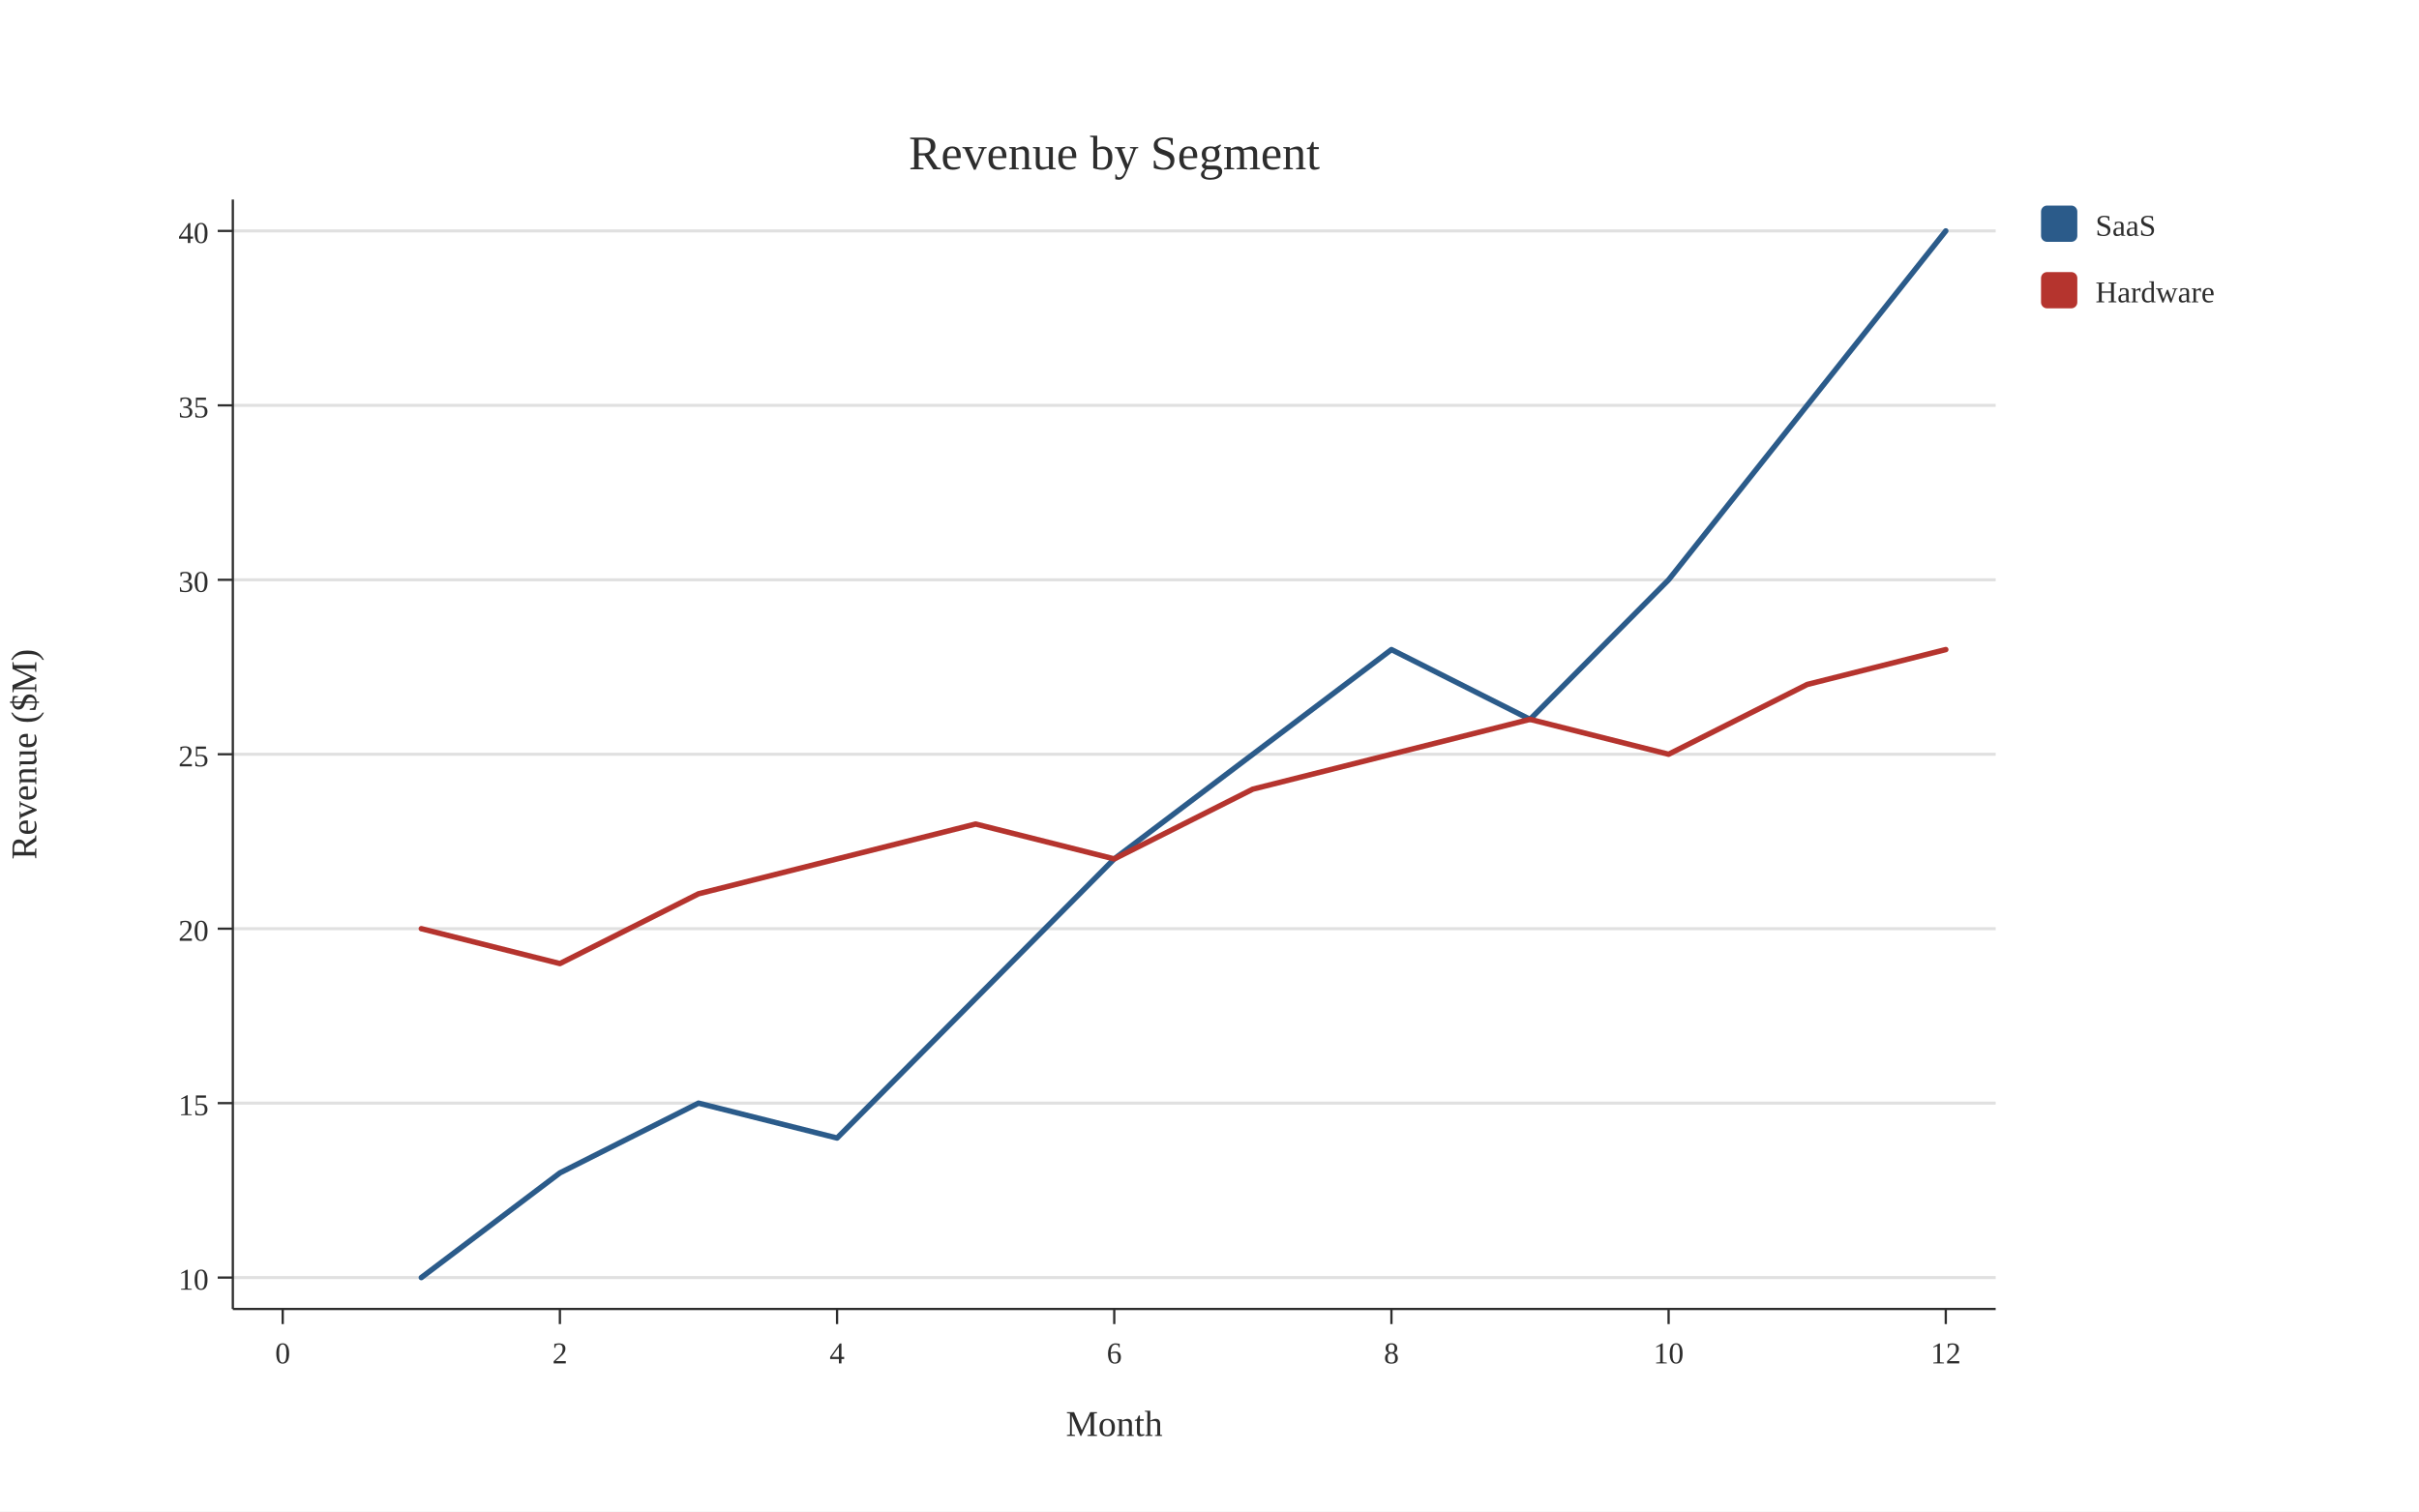
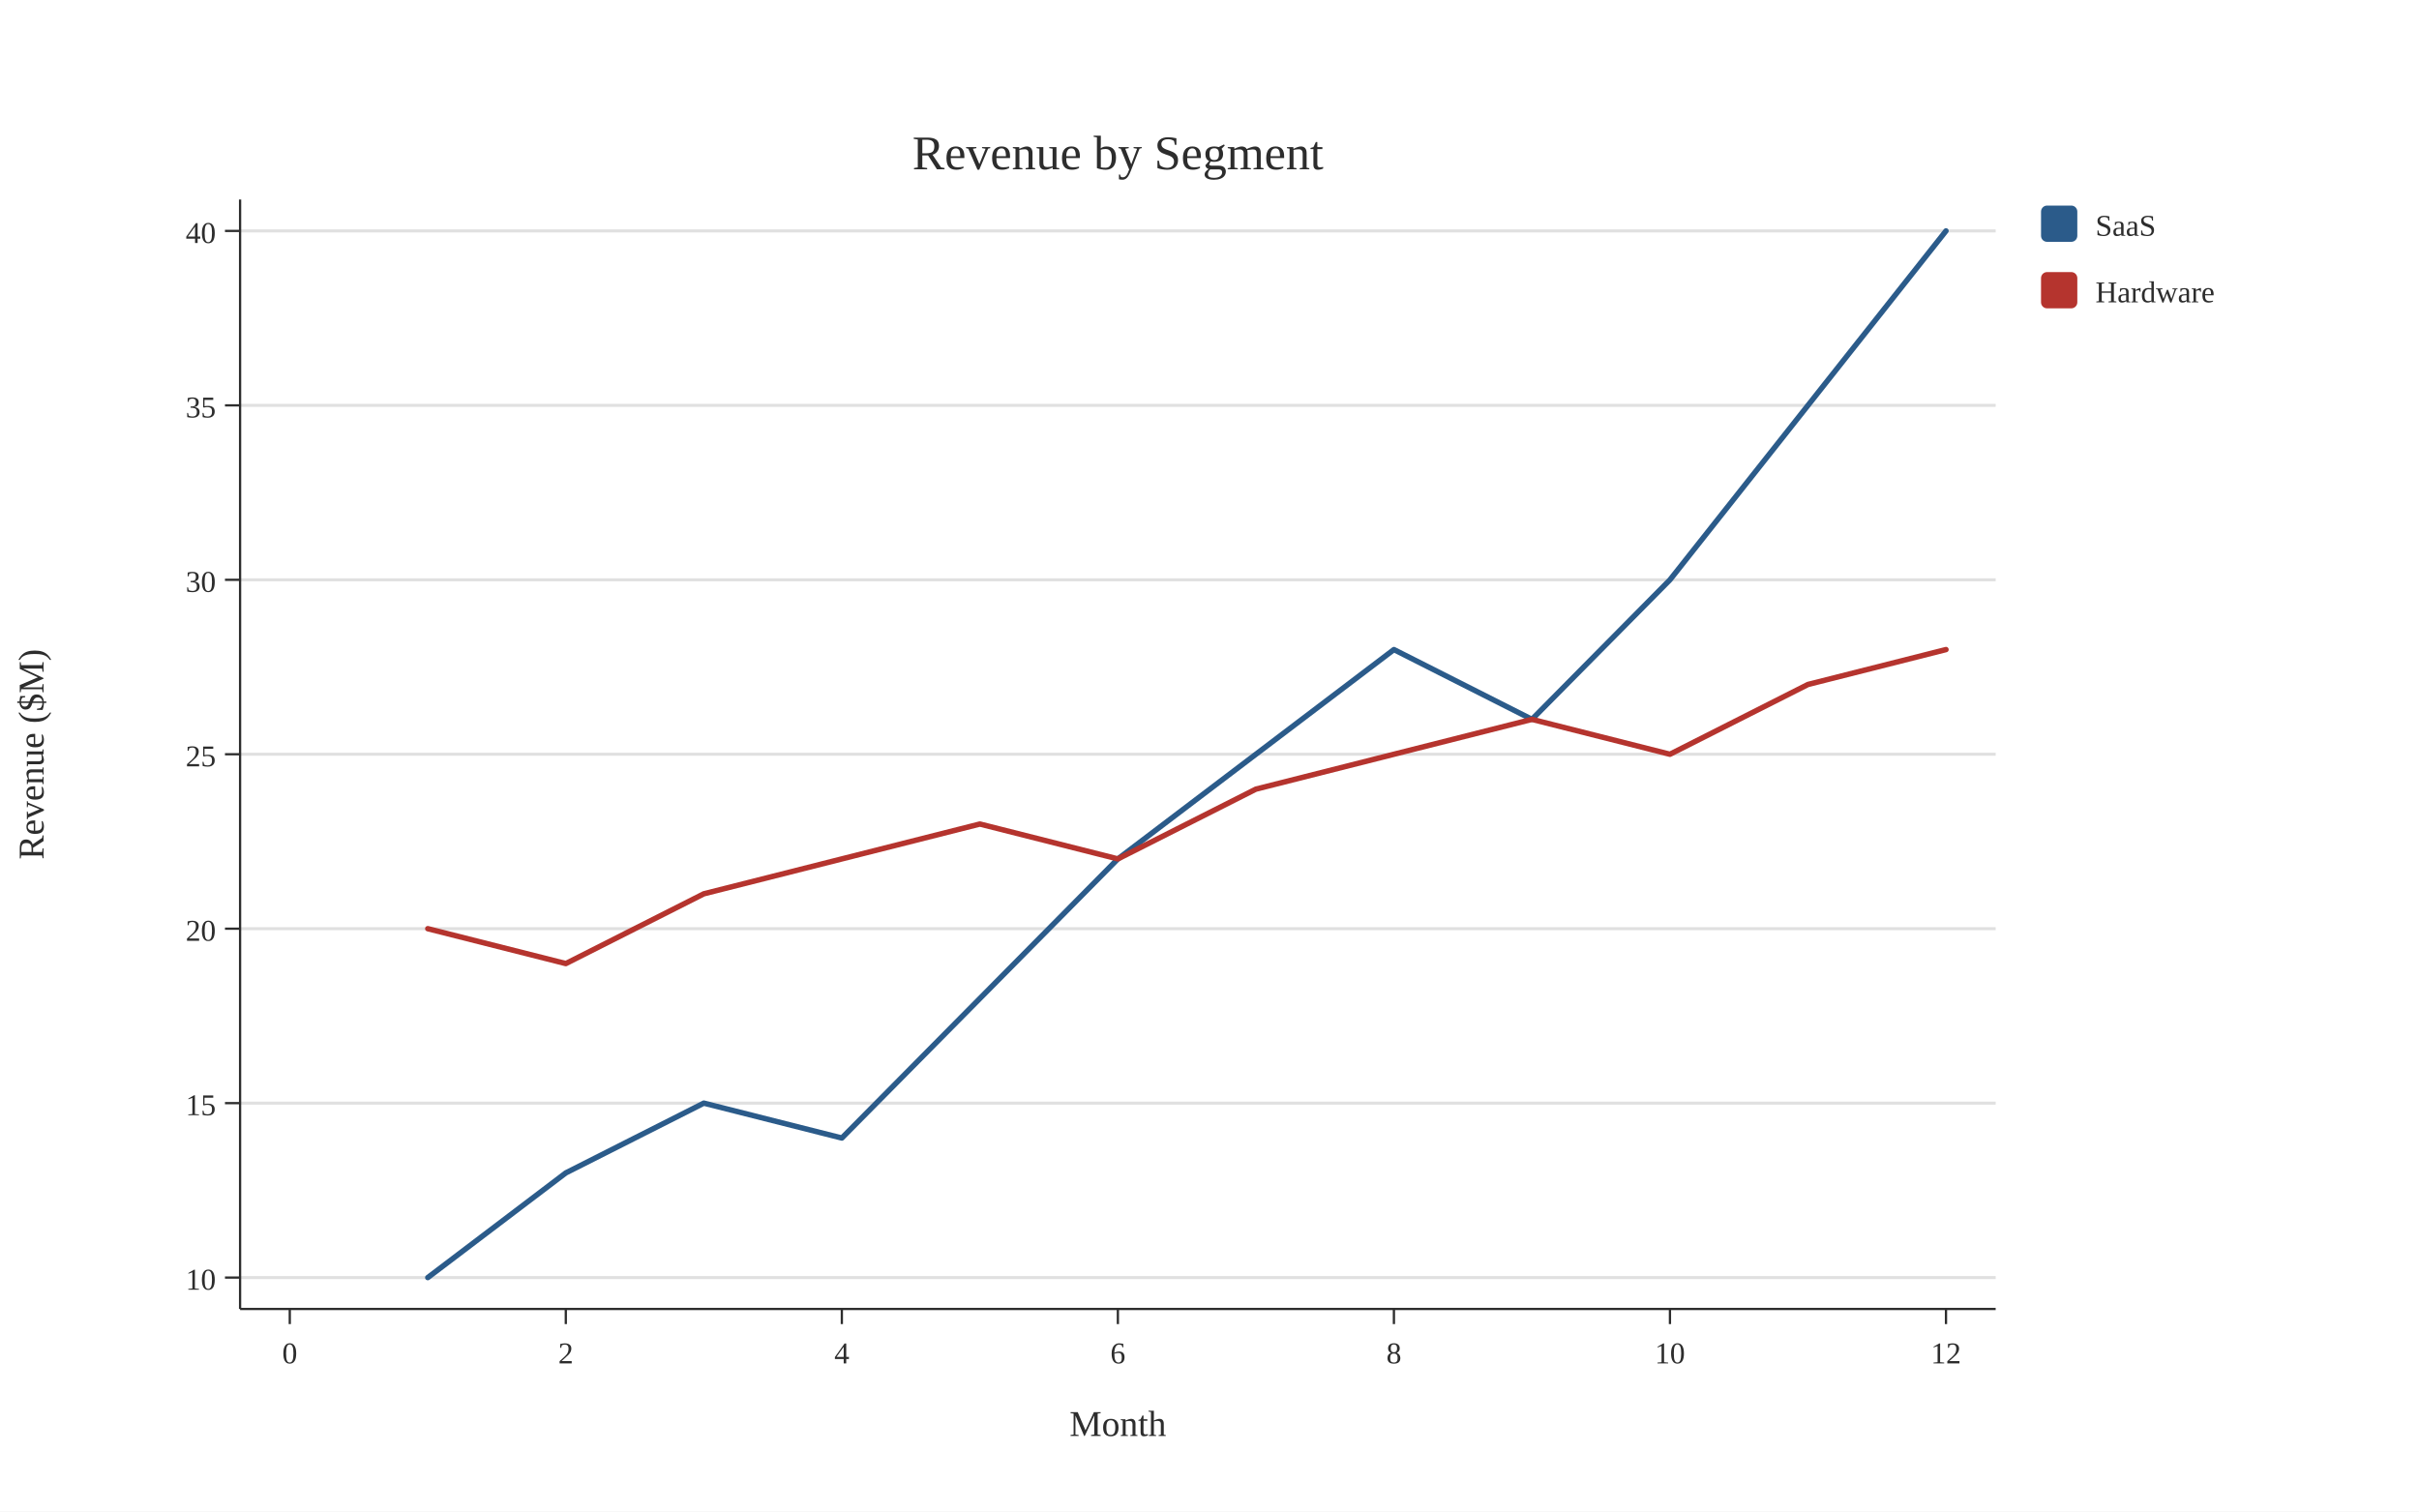
<svg xmlns="http://www.w3.org/2000/svg" width="800" height="500" viewBox="0 0 800.0 500.0">
  <defs>
    <clipPath id="plot-clip">
-       <rect x="77" y="66" width="583" height="367" />
+       <rect x="79.4" y="66" width="580.6" height="367" />
    </clipPath>
  </defs>
  <rect x="0" y="0" width="800" height="500" fill="#FFFFFF" />
-   <line x1="77" y1="422.613" x2="660" y2="422.613" stroke="#E0E0E0" stroke-width="1" />
-   <line x1="77" y1="364.909" x2="660" y2="364.909" stroke="#E0E0E0" stroke-width="1" />
-   <line x1="77" y1="307.204" x2="660" y2="307.204" stroke="#E0E0E0" stroke-width="1" />
-   <line x1="77" y1="249.5" x2="660" y2="249.5" stroke="#E0E0E0" stroke-width="1" />
-   <line x1="77" y1="191.796" x2="660" y2="191.796" stroke="#E0E0E0" stroke-width="1" />
-   <line x1="77" y1="134.091" x2="660" y2="134.091" stroke="#E0E0E0" stroke-width="1" />
-   <line x1="77" y1="76.387" x2="660" y2="76.387" stroke="#E0E0E0" stroke-width="1" />
-   <line x1="77" y1="433" x2="660" y2="433" stroke="#2D2D2D" stroke-width="0.75" />
-   <line x1="77" y1="66" x2="77" y2="433" stroke="#2D2D2D" stroke-width="0.75" />
+   <line x1="79.4" y1="422.613" x2="660" y2="422.613" stroke="#E0E0E0" stroke-width="1" />
+   <line x1="79.4" y1="364.909" x2="660" y2="364.909" stroke="#E0E0E0" stroke-width="1" />
+   <line x1="79.4" y1="307.204" x2="660" y2="307.204" stroke="#E0E0E0" stroke-width="1" />
+   <line x1="79.4" y1="249.5" x2="660" y2="249.5" stroke="#E0E0E0" stroke-width="1" />
+   <line x1="79.4" y1="191.796" x2="660" y2="191.796" stroke="#E0E0E0" stroke-width="1" />
+   <line x1="79.4" y1="134.091" x2="660" y2="134.091" stroke="#E0E0E0" stroke-width="1" />
+   <line x1="79.4" y1="76.387" x2="660" y2="76.387" stroke="#E0E0E0" stroke-width="1" />
+   <line x1="79.4" y1="433" x2="660" y2="433" stroke="#2D2D2D" stroke-width="0.75" />
+   <line x1="79.4" y1="66" x2="79.4" y2="433" stroke="#2D2D2D" stroke-width="0.75" />
  <g clip-path="url(#plot-clip)">
-     <polyline points="139.333,422.613 185.167,387.991 231,364.909 276.833,376.45 322.667,330.286 368.5,284.123 414.333,249.5 460.167,214.877 506,237.959 551.833,191.796 597.667,134.091 643.5,76.387" fill="none" stroke="#2B5B8A" stroke-width="1.8" stroke-linejoin="round" stroke-linecap="round" />
-     <polyline points="139.333,307.204 185.167,318.745 231,295.664 276.833,284.123 322.667,272.582 368.5,284.123 414.333,261.041 460.167,249.5 506,237.959 551.833,249.5 597.667,226.418 643.5,214.877" fill="none" stroke="#B5342E" stroke-width="1.8" stroke-linejoin="round" stroke-linecap="round" />
+     <polyline points="141.477,422.613 187.121,387.991 232.766,364.909 278.411,376.45 324.055,330.286 369.7,284.123 415.345,249.5 460.989,214.877 506.634,237.959 552.279,191.796 597.923,134.091 643.568,76.387" fill="none" stroke="#2B5B8A" stroke-width="1.8" stroke-linejoin="round" stroke-linecap="round" />
+     <polyline points="141.477,307.204 187.121,318.745 232.766,295.664 278.411,284.123 324.055,272.582 369.7,284.123 415.345,261.041 460.989,249.5 506.634,237.959 552.279,249.5 597.923,226.418 643.568,214.877" fill="none" stroke="#B5342E" stroke-width="1.8" stroke-linejoin="round" stroke-linecap="round" />
  </g>
-   <line x1="93.5" y1="433" x2="93.5" y2="438" stroke="#2D2D2D" stroke-width="0.75" />
-   <text x="93.5" y="451" font-family="Georgia, Times New Roman, serif" font-size="10" fill="#2D2D2D" text-anchor="middle">0</text>
-   <line x1="185.167" y1="433" x2="185.167" y2="438" stroke="#2D2D2D" stroke-width="0.75" />
-   <text x="185.167" y="451" font-family="Georgia, Times New Roman, serif" font-size="10" fill="#2D2D2D" text-anchor="middle">2</text>
-   <line x1="276.833" y1="433" x2="276.833" y2="438" stroke="#2D2D2D" stroke-width="0.75" />
-   <text x="276.833" y="451" font-family="Georgia, Times New Roman, serif" font-size="10" fill="#2D2D2D" text-anchor="middle">4</text>
-   <line x1="368.5" y1="433" x2="368.5" y2="438" stroke="#2D2D2D" stroke-width="0.75" />
-   <text x="368.5" y="451" font-family="Georgia, Times New Roman, serif" font-size="10" fill="#2D2D2D" text-anchor="middle">6</text>
-   <line x1="460.167" y1="433" x2="460.167" y2="438" stroke="#2D2D2D" stroke-width="0.75" />
-   <text x="460.167" y="451" font-family="Georgia, Times New Roman, serif" font-size="10" fill="#2D2D2D" text-anchor="middle">8</text>
-   <line x1="551.833" y1="433" x2="551.833" y2="438" stroke="#2D2D2D" stroke-width="0.75" />
-   <text x="551.833" y="451" font-family="Georgia, Times New Roman, serif" font-size="10" fill="#2D2D2D" text-anchor="middle">10</text>
-   <line x1="643.5" y1="433" x2="643.5" y2="438" stroke="#2D2D2D" stroke-width="0.75" />
-   <text x="643.5" y="451" font-family="Georgia, Times New Roman, serif" font-size="10" fill="#2D2D2D" text-anchor="middle">12</text>
-   <line x1="72" y1="422.613" x2="77" y2="422.613" stroke="#2D2D2D" stroke-width="0.75" />
-   <text x="69" y="426.613" font-family="Georgia, Times New Roman, serif" font-size="10" fill="#2D2D2D" text-anchor="end">10</text>
-   <line x1="72" y1="364.909" x2="77" y2="364.909" stroke="#2D2D2D" stroke-width="0.75" />
-   <text x="69" y="368.909" font-family="Georgia, Times New Roman, serif" font-size="10" fill="#2D2D2D" text-anchor="end">15</text>
-   <line x1="72" y1="307.204" x2="77" y2="307.204" stroke="#2D2D2D" stroke-width="0.75" />
-   <text x="69" y="311.204" font-family="Georgia, Times New Roman, serif" font-size="10" fill="#2D2D2D" text-anchor="end">20</text>
-   <line x1="72" y1="249.5" x2="77" y2="249.5" stroke="#2D2D2D" stroke-width="0.75" />
-   <text x="69" y="253.5" font-family="Georgia, Times New Roman, serif" font-size="10" fill="#2D2D2D" text-anchor="end">25</text>
-   <line x1="72" y1="191.796" x2="77" y2="191.796" stroke="#2D2D2D" stroke-width="0.75" />
-   <text x="69" y="195.796" font-family="Georgia, Times New Roman, serif" font-size="10" fill="#2D2D2D" text-anchor="end">30</text>
-   <line x1="72" y1="134.091" x2="77" y2="134.091" stroke="#2D2D2D" stroke-width="0.75" />
-   <text x="69" y="138.091" font-family="Georgia, Times New Roman, serif" font-size="10" fill="#2D2D2D" text-anchor="end">35</text>
-   <line x1="72" y1="76.387" x2="77" y2="76.387" stroke="#2D2D2D" stroke-width="0.75" />
-   <text x="69" y="80.387" font-family="Georgia, Times New Roman, serif" font-size="10" fill="#2D2D2D" text-anchor="end">40</text>
-   <text x="368.5" y="56" font-family="Georgia, Times New Roman, serif" font-size="16" fill="#2D2D2D" text-anchor="middle">Revenue by Segment</text>
-   <text x="368.5" y="475" font-family="Georgia, Times New Roman, serif" font-size="12" fill="#2D2D2D" text-anchor="middle">Month</text>
-   <text x="12" y="249.5" font-family="Georgia, Times New Roman, serif" font-size="12" fill="#2D2D2D" text-anchor="middle" transform="rotate(-90,12,249.5)">Revenue ($M)</text>
+   <line x1="95.832" y1="433" x2="95.832" y2="438" stroke="#2D2D2D" stroke-width="0.75" />
+   <text x="95.832" y="451" font-family="Georgia, Times New Roman, serif" font-size="10" fill="#2D2D2D" text-anchor="middle">0</text>
+   <line x1="187.121" y1="433" x2="187.121" y2="438" stroke="#2D2D2D" stroke-width="0.75" />
+   <text x="187.121" y="451" font-family="Georgia, Times New Roman, serif" font-size="10" fill="#2D2D2D" text-anchor="middle">2</text>
+   <line x1="278.411" y1="433" x2="278.411" y2="438" stroke="#2D2D2D" stroke-width="0.75" />
+   <text x="278.411" y="451" font-family="Georgia, Times New Roman, serif" font-size="10" fill="#2D2D2D" text-anchor="middle">4</text>
+   <line x1="369.7" y1="433" x2="369.7" y2="438" stroke="#2D2D2D" stroke-width="0.75" />
+   <text x="369.7" y="451" font-family="Georgia, Times New Roman, serif" font-size="10" fill="#2D2D2D" text-anchor="middle">6</text>
+   <line x1="460.989" y1="433" x2="460.989" y2="438" stroke="#2D2D2D" stroke-width="0.75" />
+   <text x="460.989" y="451" font-family="Georgia, Times New Roman, serif" font-size="10" fill="#2D2D2D" text-anchor="middle">8</text>
+   <line x1="552.279" y1="433" x2="552.279" y2="438" stroke="#2D2D2D" stroke-width="0.75" />
+   <text x="552.279" y="451" font-family="Georgia, Times New Roman, serif" font-size="10" fill="#2D2D2D" text-anchor="middle">10</text>
+   <line x1="643.568" y1="433" x2="643.568" y2="438" stroke="#2D2D2D" stroke-width="0.75" />
+   <text x="643.568" y="451" font-family="Georgia, Times New Roman, serif" font-size="10" fill="#2D2D2D" text-anchor="middle">12</text>
+   <line x1="74.4" y1="422.613" x2="79.4" y2="422.613" stroke="#2D2D2D" stroke-width="0.75" />
+   <text x="71.4" y="426.613" font-family="Georgia, Times New Roman, serif" font-size="10" fill="#2D2D2D" text-anchor="end">10</text>
+   <line x1="74.4" y1="364.909" x2="79.4" y2="364.909" stroke="#2D2D2D" stroke-width="0.75" />
+   <text x="71.4" y="368.909" font-family="Georgia, Times New Roman, serif" font-size="10" fill="#2D2D2D" text-anchor="end">15</text>
+   <line x1="74.4" y1="307.204" x2="79.4" y2="307.204" stroke="#2D2D2D" stroke-width="0.75" />
+   <text x="71.4" y="311.204" font-family="Georgia, Times New Roman, serif" font-size="10" fill="#2D2D2D" text-anchor="end">20</text>
+   <line x1="74.4" y1="249.5" x2="79.4" y2="249.5" stroke="#2D2D2D" stroke-width="0.75" />
+   <text x="71.4" y="253.5" font-family="Georgia, Times New Roman, serif" font-size="10" fill="#2D2D2D" text-anchor="end">25</text>
+   <line x1="74.4" y1="191.796" x2="79.4" y2="191.796" stroke="#2D2D2D" stroke-width="0.75" />
+   <text x="71.4" y="195.796" font-family="Georgia, Times New Roman, serif" font-size="10" fill="#2D2D2D" text-anchor="end">30</text>
+   <line x1="74.4" y1="134.091" x2="79.4" y2="134.091" stroke="#2D2D2D" stroke-width="0.75" />
+   <text x="71.4" y="138.091" font-family="Georgia, Times New Roman, serif" font-size="10" fill="#2D2D2D" text-anchor="end">35</text>
+   <line x1="74.4" y1="76.387" x2="79.4" y2="76.387" stroke="#2D2D2D" stroke-width="0.75" />
+   <text x="71.4" y="80.387" font-family="Georgia, Times New Roman, serif" font-size="10" fill="#2D2D2D" text-anchor="end">40</text>
+   <text x="369.7" y="56" font-family="Georgia, Times New Roman, serif" font-size="16" fill="#2D2D2D" text-anchor="middle">Revenue by Segment</text>
+   <text x="369.7" y="475" font-family="Georgia, Times New Roman, serif" font-size="12" fill="#2D2D2D" text-anchor="middle">Month</text>
+   <text x="14.4" y="249.5" font-family="Georgia, Times New Roman, serif" font-size="12" fill="#2D2D2D" text-anchor="middle" transform="rotate(-90,14.4,249.5)">Revenue ($M)</text>
  <rect x="675" y="68" width="12" height="12" fill="#2B5B8A" rx="2" />
  <text x="693" y="78" font-family="Georgia, Times New Roman, serif" font-size="10" fill="#2D2D2D" text-anchor="start">SaaS</text>
  <rect x="675" y="90" width="12" height="12" fill="#B5342E" rx="2" />
  <text x="693" y="100" font-family="Georgia, Times New Roman, serif" font-size="10" fill="#2D2D2D" text-anchor="start">Hardware</text>
</svg>
